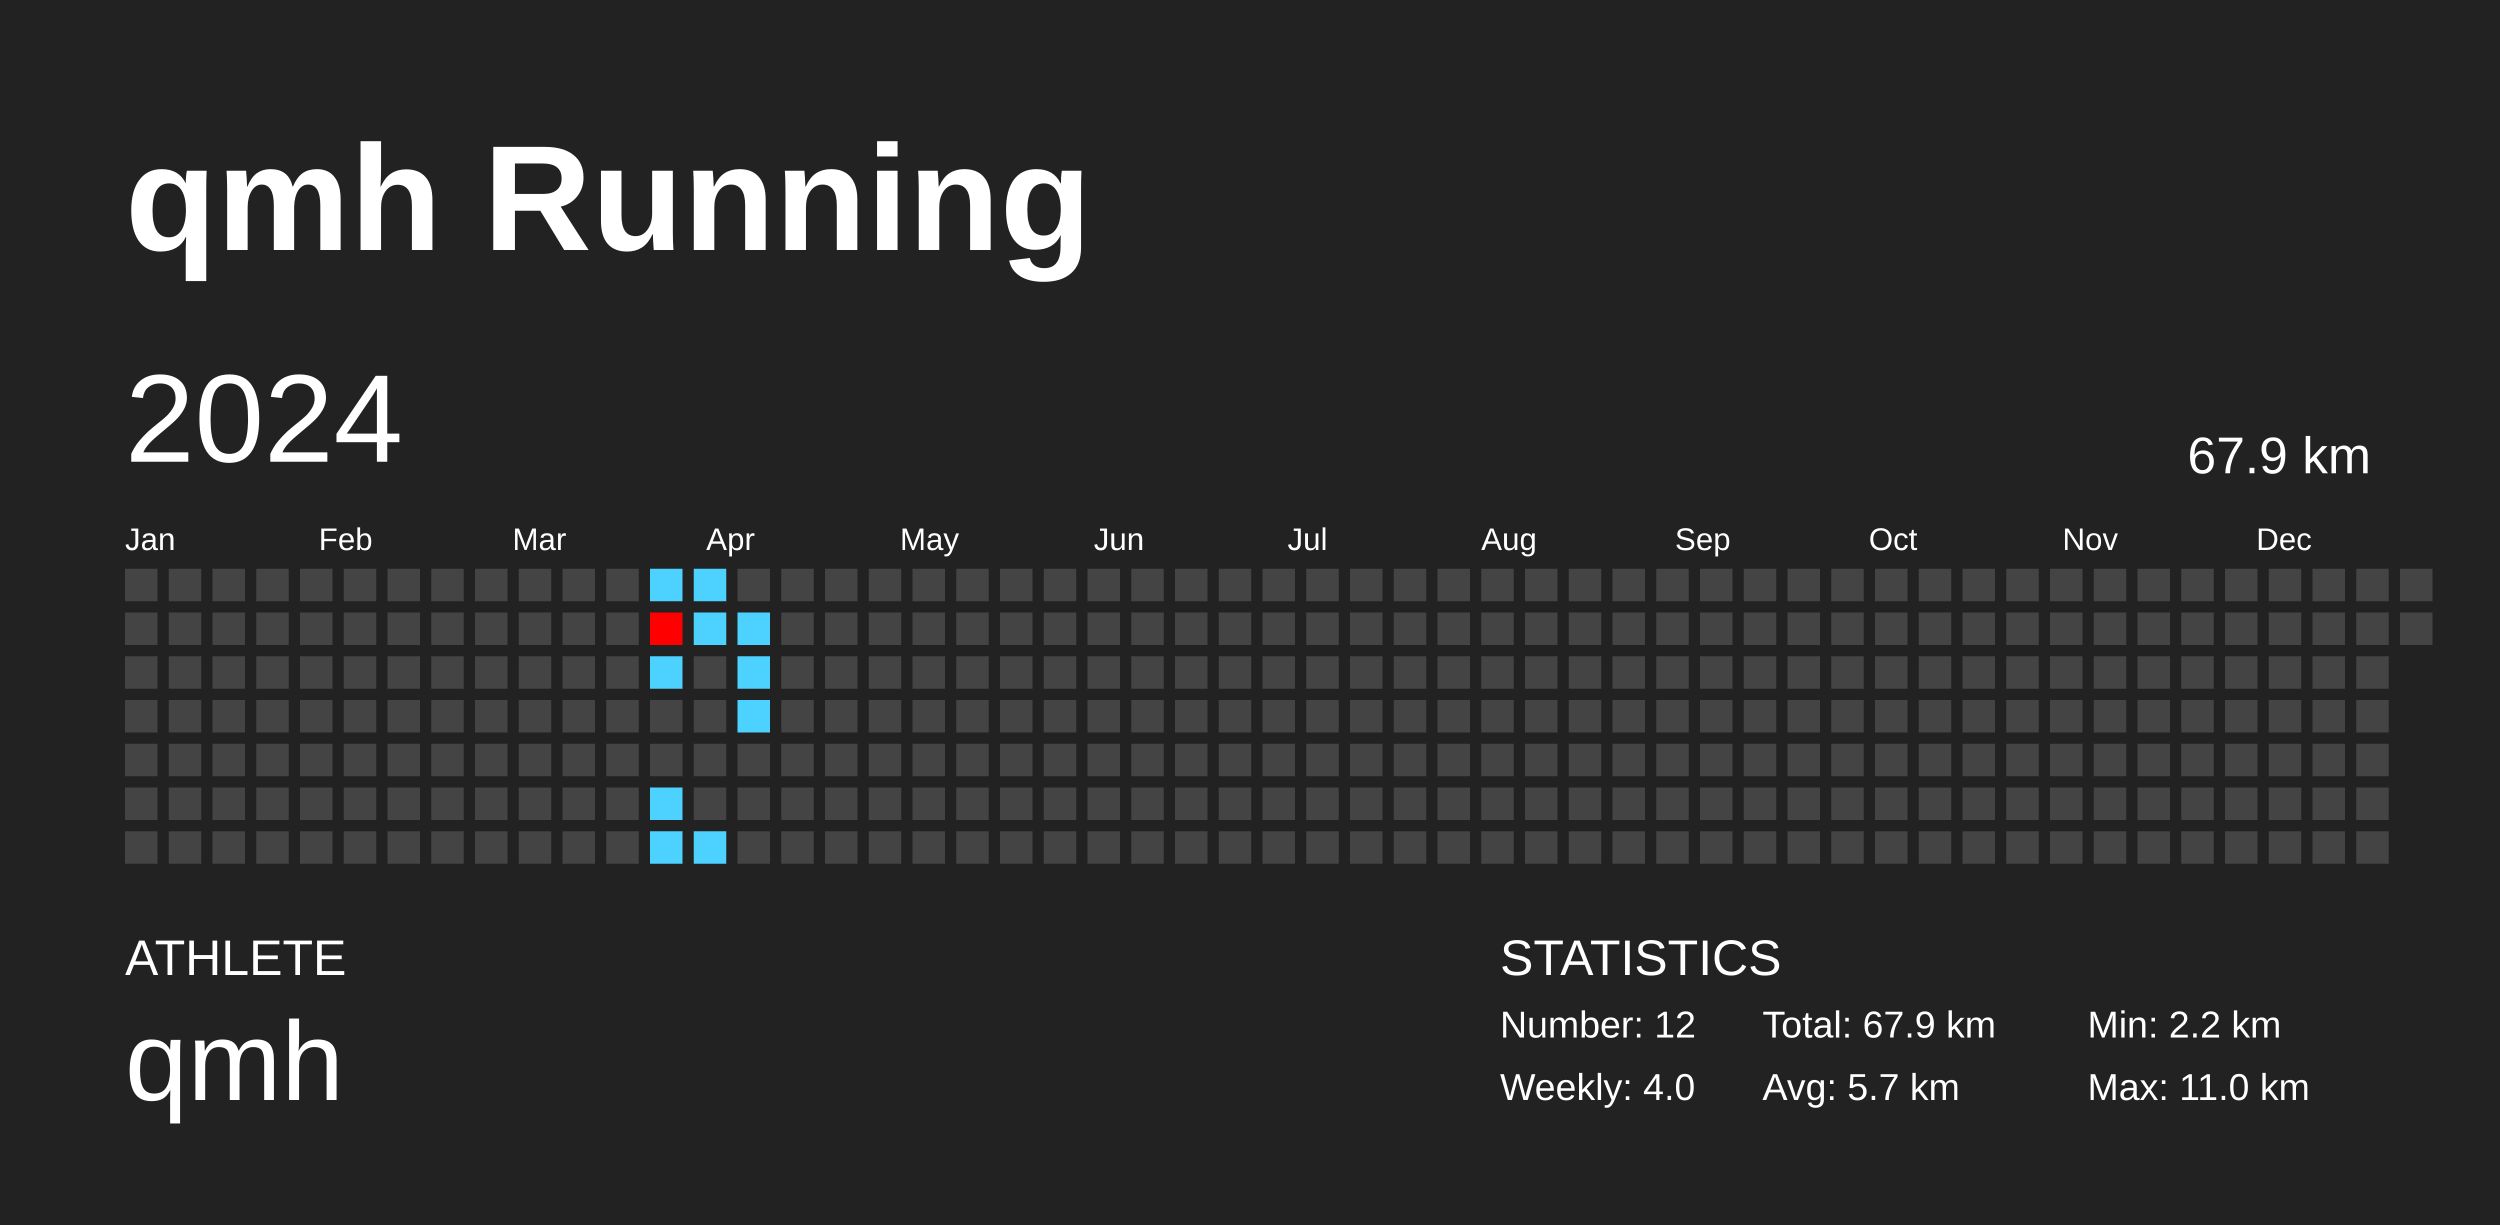
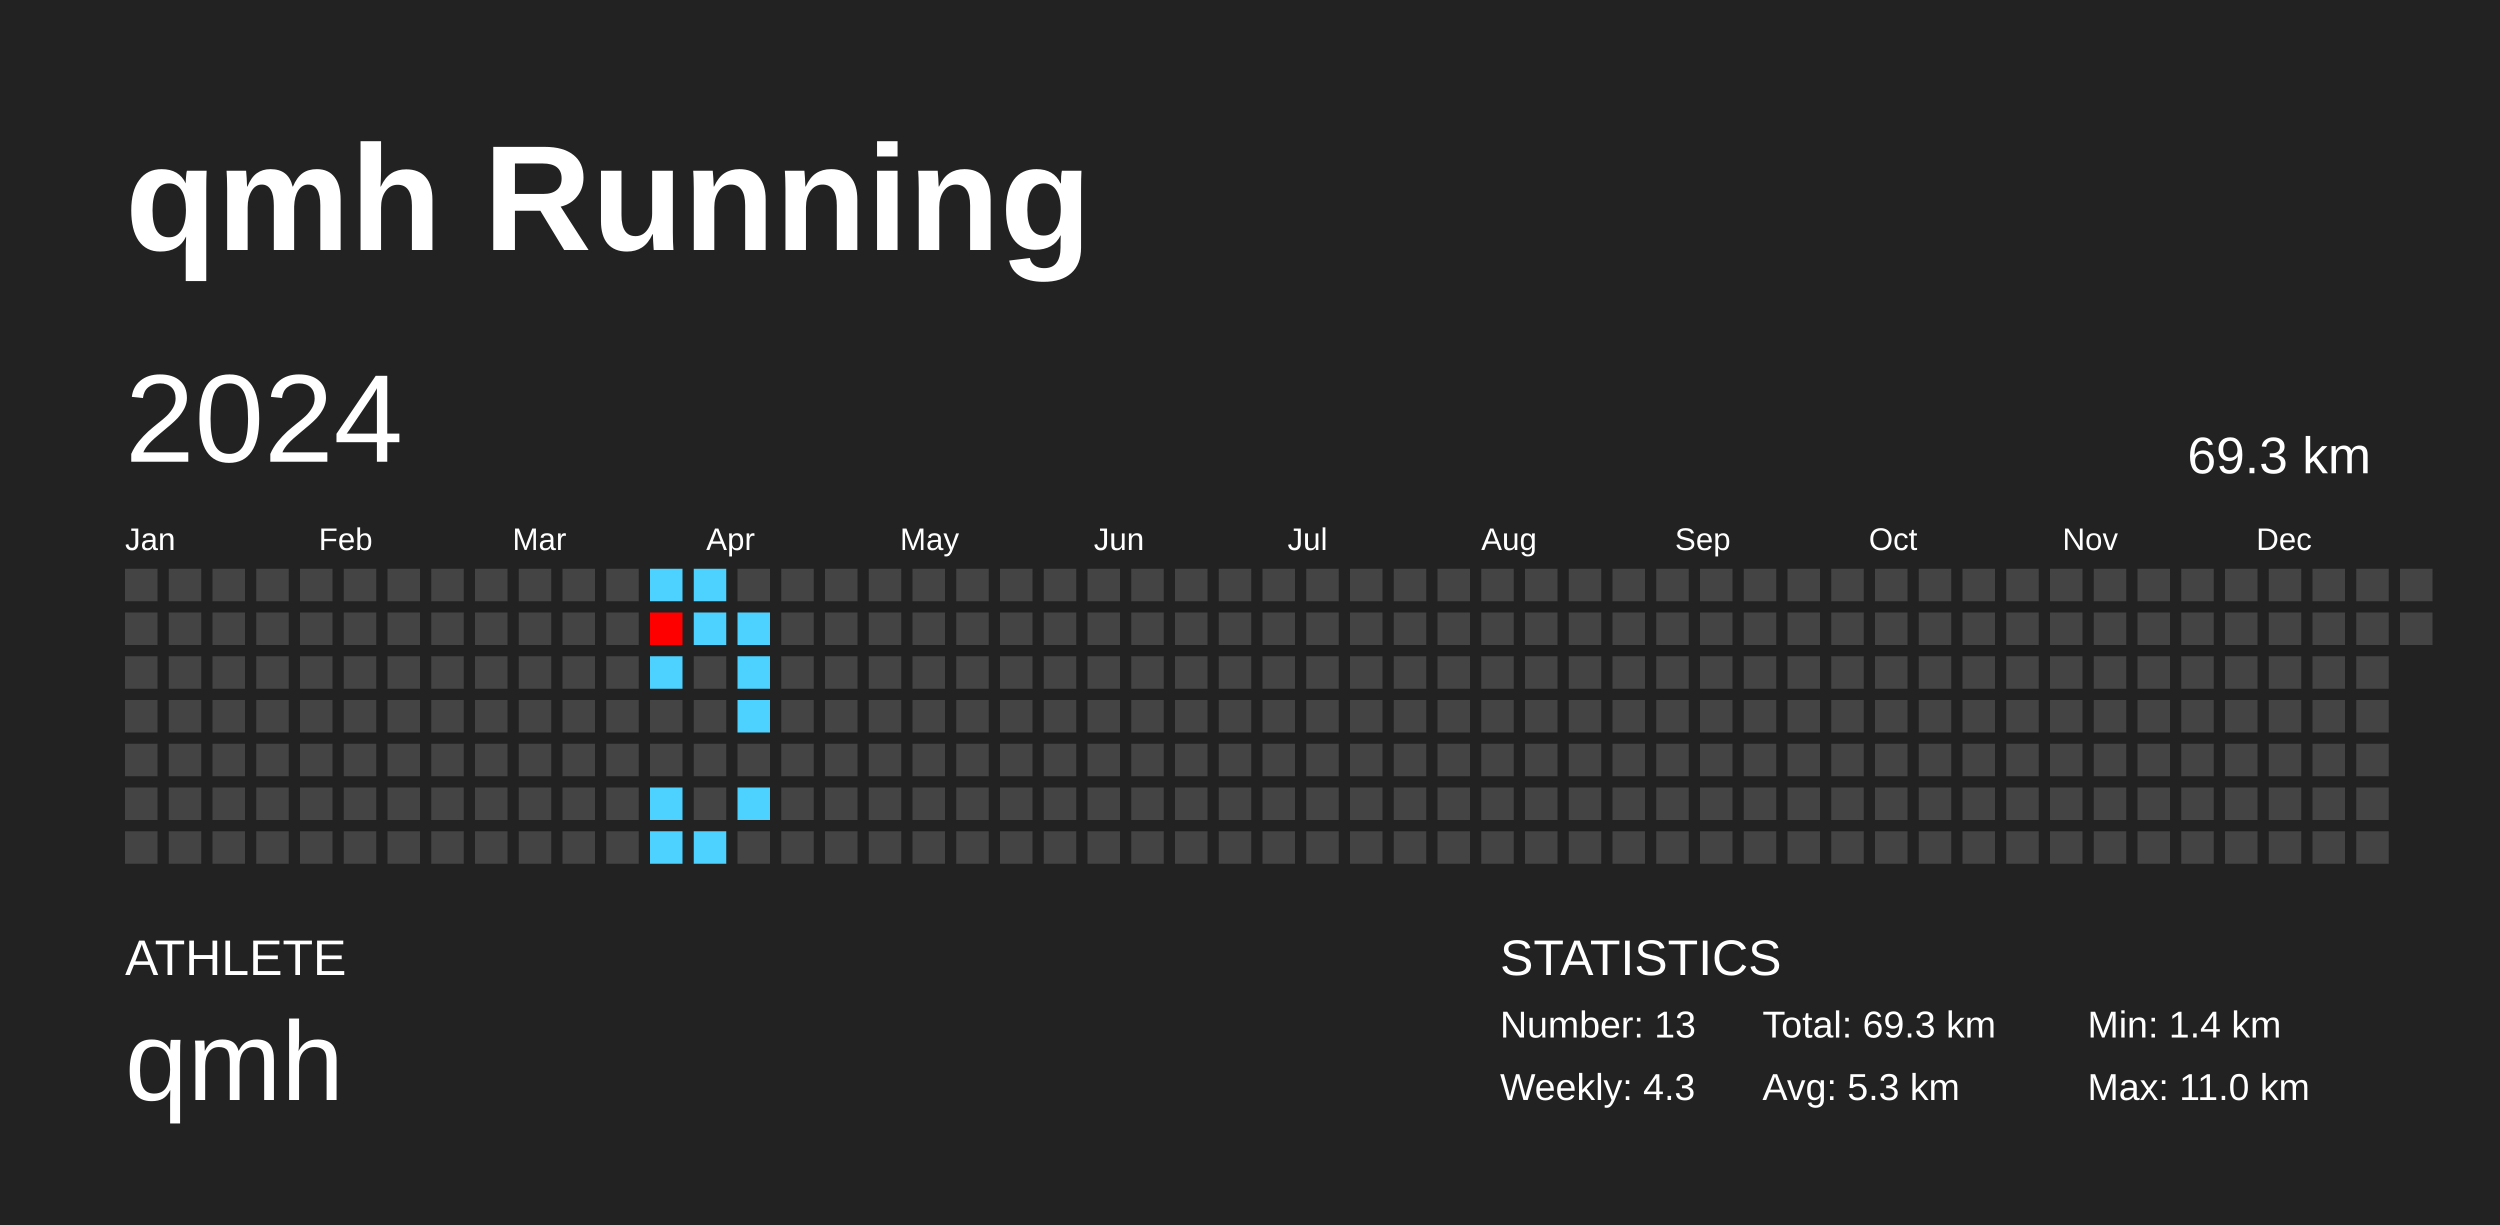
<svg xmlns="http://www.w3.org/2000/svg" baseProfile="full" height="98mm" version="1.1" viewBox="0,0,200,98" width="200mm">
  <defs />
  <rect fill="#222222" height="98" width="200" x="0" y="0" />
  <text fill="#FFFFFF" style="font-size:12px; font-family:Arial; font-weight:bold;" x="10" y="20">qmh Running</text>
  <text fill="#FFFFFF" style="font-size:4px; font-family:Arial" x="10" y="78">ATHLETE</text>
  <text fill="#FFFFFF" style="font-size:9px; font-family:Arial" x="10" y="88">qmh</text>
  <text fill="#FFFFFF" style="font-size:4px; font-family:Arial" x="120" y="78">STATISTICS</text>
-   <text fill="#FFFFFF" style="font-size:3px; font-family:Arial" x="120" y="83">Number: 12</text>
-   <text fill="#FFFFFF" style="font-size:3px; font-family:Arial" x="120" y="88">Weekly: 4.0</text>
-   <text fill="#FFFFFF" style="font-size:3px; font-family:Arial" x="141" y="83">Total: 67.9 km</text>
-   <text fill="#FFFFFF" style="font-size:3px; font-family:Arial" x="141" y="88">Avg: 5.7 km</text>
-   <text fill="#FFFFFF" style="font-size:3px; font-family:Arial" x="167" y="83">Min: 2.2 km</text>
+   <text fill="#FFFFFF" style="font-size:3px; font-family:Arial" x="120" y="83">Number: 13</text>
+   <text fill="#FFFFFF" style="font-size:3px; font-family:Arial" x="120" y="88">Weekly: 4.3</text>
+   <text fill="#FFFFFF" style="font-size:3px; font-family:Arial" x="141" y="83">Total: 69.3 km</text>
+   <text fill="#FFFFFF" style="font-size:3px; font-family:Arial" x="141" y="88">Avg: 5.3 km</text>
+   <text fill="#FFFFFF" style="font-size:3px; font-family:Arial" x="167" y="83">Min: 1.4 km</text>
  <text fill="#FFFFFF" style="font-size:3px; font-family:Arial" x="167" y="88">Max: 11.0 km</text>
  <text dominant-baseline="hanging" fill="#FFFFFF" style="font-size:10.0px; font-family:Arial;" x="10" y="30">2024</text>
-   <text dominant-baseline="hanging" fill="#FFFFFF" style="font-size:4.125px; font-family:Arial;" x="175" y="35">67.9 km</text>
+   <text dominant-baseline="hanging" fill="#FFFFFF" style="font-size:4.125px; font-family:Arial;" x="175" y="35">69.3 km</text>
  <text fill="#FFFFFF" style="font-size:2.5px; font-family:Arial" x="10.0" y="44">Jan</text>
  <text fill="#FFFFFF" style="font-size:2.5px; font-family:Arial" x="25.5" y="44">Feb</text>
  <text fill="#FFFFFF" style="font-size:2.5px; font-family:Arial" x="41.0" y="44">Mar</text>
  <text fill="#FFFFFF" style="font-size:2.5px; font-family:Arial" x="56.5" y="44">Apr</text>
  <text fill="#FFFFFF" style="font-size:2.5px; font-family:Arial" x="72.0" y="44">May</text>
  <text fill="#FFFFFF" style="font-size:2.5px; font-family:Arial" x="87.5" y="44">Jun</text>
  <text fill="#FFFFFF" style="font-size:2.5px; font-family:Arial" x="103.0" y="44">Jul</text>
  <text fill="#FFFFFF" style="font-size:2.5px; font-family:Arial" x="118.5" y="44">Aug</text>
  <text fill="#FFFFFF" style="font-size:2.5px; font-family:Arial" x="134.0" y="44">Sep</text>
  <text fill="#FFFFFF" style="font-size:2.5px; font-family:Arial" x="149.5" y="44">Oct</text>
  <text fill="#FFFFFF" style="font-size:2.5px; font-family:Arial" x="165.0" y="44">Nov</text>
  <text fill="#FFFFFF" style="font-size:2.5px; font-family:Arial" x="180.5" y="44">Dec</text>
  <rect fill="#444444" height="2.6" width="2.6" x="10.0" y="45.5" />
  <rect fill="#444444" height="2.6" width="2.6" x="10.0" y="49.0" />
  <rect fill="#444444" height="2.6" width="2.6" x="10.0" y="52.5" />
  <rect fill="#444444" height="2.6" width="2.6" x="10.0" y="56.0" />
  <rect fill="#444444" height="2.6" width="2.6" x="10.0" y="59.5" />
  <rect fill="#444444" height="2.6" width="2.6" x="10.0" y="63.0" />
  <rect fill="#444444" height="2.6" width="2.6" x="10.0" y="66.5" />
  <rect fill="#444444" height="2.6" width="2.6" x="13.5" y="45.5" />
  <rect fill="#444444" height="2.6" width="2.6" x="13.5" y="49.0" />
  <rect fill="#444444" height="2.6" width="2.6" x="13.5" y="52.5" />
  <rect fill="#444444" height="2.6" width="2.6" x="13.5" y="56.0" />
  <rect fill="#444444" height="2.6" width="2.6" x="13.5" y="59.5" />
  <rect fill="#444444" height="2.6" width="2.6" x="13.5" y="63.0" />
  <rect fill="#444444" height="2.6" width="2.6" x="13.5" y="66.5" />
  <rect fill="#444444" height="2.6" width="2.6" x="17.0" y="45.5" />
  <rect fill="#444444" height="2.6" width="2.6" x="17.0" y="49.0" />
  <rect fill="#444444" height="2.6" width="2.6" x="17.0" y="52.5" />
  <rect fill="#444444" height="2.6" width="2.6" x="17.0" y="56.0" />
  <rect fill="#444444" height="2.6" width="2.6" x="17.0" y="59.5" />
  <rect fill="#444444" height="2.6" width="2.6" x="17.0" y="63.0" />
  <rect fill="#444444" height="2.6" width="2.6" x="17.0" y="66.5" />
  <rect fill="#444444" height="2.6" width="2.6" x="20.5" y="45.5" />
  <rect fill="#444444" height="2.6" width="2.6" x="20.5" y="49.0" />
  <rect fill="#444444" height="2.6" width="2.6" x="20.5" y="52.5" />
  <rect fill="#444444" height="2.6" width="2.6" x="20.5" y="56.0" />
  <rect fill="#444444" height="2.6" width="2.6" x="20.5" y="59.5" />
  <rect fill="#444444" height="2.6" width="2.6" x="20.5" y="63.0" />
  <rect fill="#444444" height="2.6" width="2.6" x="20.5" y="66.5" />
  <rect fill="#444444" height="2.6" width="2.6" x="24.0" y="45.5" />
  <rect fill="#444444" height="2.6" width="2.6" x="24.0" y="49.0" />
  <rect fill="#444444" height="2.6" width="2.6" x="24.0" y="52.5" />
  <rect fill="#444444" height="2.6" width="2.6" x="24.0" y="56.0" />
  <rect fill="#444444" height="2.6" width="2.6" x="24.0" y="59.5" />
  <rect fill="#444444" height="2.6" width="2.6" x="24.0" y="63.0" />
  <rect fill="#444444" height="2.6" width="2.6" x="24.0" y="66.5" />
  <rect fill="#444444" height="2.6" width="2.6" x="27.5" y="45.5" />
  <rect fill="#444444" height="2.6" width="2.6" x="27.5" y="49.0" />
  <rect fill="#444444" height="2.6" width="2.6" x="27.5" y="52.5" />
  <rect fill="#444444" height="2.6" width="2.6" x="27.5" y="56.0" />
  <rect fill="#444444" height="2.6" width="2.6" x="27.5" y="59.5" />
  <rect fill="#444444" height="2.6" width="2.6" x="27.5" y="63.0" />
  <rect fill="#444444" height="2.6" width="2.6" x="27.5" y="66.5" />
  <rect fill="#444444" height="2.6" width="2.6" x="31.0" y="45.5" />
  <rect fill="#444444" height="2.6" width="2.6" x="31.0" y="49.0" />
  <rect fill="#444444" height="2.6" width="2.6" x="31.0" y="52.5" />
  <rect fill="#444444" height="2.6" width="2.6" x="31.0" y="56.0" />
  <rect fill="#444444" height="2.6" width="2.6" x="31.0" y="59.5" />
  <rect fill="#444444" height="2.6" width="2.6" x="31.0" y="63.0" />
  <rect fill="#444444" height="2.6" width="2.6" x="31.0" y="66.5" />
  <rect fill="#444444" height="2.6" width="2.6" x="34.5" y="45.5" />
  <rect fill="#444444" height="2.6" width="2.6" x="34.5" y="49.0" />
  <rect fill="#444444" height="2.6" width="2.6" x="34.5" y="52.5" />
  <rect fill="#444444" height="2.6" width="2.6" x="34.5" y="56.0" />
  <rect fill="#444444" height="2.6" width="2.6" x="34.5" y="59.5" />
  <rect fill="#444444" height="2.6" width="2.6" x="34.5" y="63.0" />
  <rect fill="#444444" height="2.6" width="2.6" x="34.5" y="66.5" />
  <rect fill="#444444" height="2.6" width="2.6" x="38.0" y="45.5" />
  <rect fill="#444444" height="2.6" width="2.6" x="38.0" y="49.0" />
  <rect fill="#444444" height="2.6" width="2.6" x="38.0" y="52.5" />
  <rect fill="#444444" height="2.6" width="2.6" x="38.0" y="56.0" />
  <rect fill="#444444" height="2.6" width="2.6" x="38.0" y="59.5" />
  <rect fill="#444444" height="2.6" width="2.6" x="38.0" y="63.0" />
  <rect fill="#444444" height="2.6" width="2.6" x="38.0" y="66.5" />
  <rect fill="#444444" height="2.6" width="2.6" x="41.5" y="45.5" />
  <rect fill="#444444" height="2.6" width="2.6" x="41.5" y="49.0" />
  <rect fill="#444444" height="2.6" width="2.6" x="41.5" y="52.5" />
  <rect fill="#444444" height="2.6" width="2.6" x="41.5" y="56.0" />
  <rect fill="#444444" height="2.6" width="2.6" x="41.5" y="59.5" />
  <rect fill="#444444" height="2.6" width="2.6" x="41.5" y="63.0" />
  <rect fill="#444444" height="2.6" width="2.6" x="41.5" y="66.5" />
  <rect fill="#444444" height="2.6" width="2.6" x="45.0" y="45.5" />
  <rect fill="#444444" height="2.6" width="2.6" x="45.0" y="49.0" />
  <rect fill="#444444" height="2.6" width="2.6" x="45.0" y="52.5" />
  <rect fill="#444444" height="2.6" width="2.6" x="45.0" y="56.0" />
  <rect fill="#444444" height="2.6" width="2.6" x="45.0" y="59.5" />
  <rect fill="#444444" height="2.6" width="2.6" x="45.0" y="63.0" />
  <rect fill="#444444" height="2.6" width="2.6" x="45.0" y="66.5" />
  <rect fill="#444444" height="2.6" width="2.6" x="48.5" y="45.5" />
  <rect fill="#444444" height="2.6" width="2.6" x="48.5" y="49.0" />
  <rect fill="#444444" height="2.6" width="2.6" x="48.5" y="52.5" />
  <rect fill="#444444" height="2.6" width="2.6" x="48.5" y="56.0" />
  <rect fill="#444444" height="2.6" width="2.6" x="48.5" y="59.5" />
  <rect fill="#444444" height="2.6" width="2.6" x="48.5" y="63.0" />
  <rect fill="#444444" height="2.6" width="2.6" x="48.5" y="66.5" />
  <rect fill="#4dd2ff" height="2.6" width="2.6" x="52.0" y="45.5" />
  <rect fill="#ff0000" height="2.6" width="2.6" x="52.0" y="49.0" />
  <rect fill="#4dd2ff" height="2.6" width="2.6" x="52.0" y="52.5" />
  <rect fill="#444444" height="2.6" width="2.6" x="52.0" y="56.0" />
  <rect fill="#444444" height="2.6" width="2.6" x="52.0" y="59.5" />
  <rect fill="#4dd2ff" height="2.6" width="2.6" x="52.0" y="63.0" />
  <rect fill="#4dd2ff" height="2.6" width="2.6" x="52.0" y="66.5" />
  <rect fill="#4dd2ff" height="2.6" width="2.6" x="55.5" y="45.5" />
  <rect fill="#4dd2ff" height="2.6" width="2.6" x="55.5" y="49.0" />
  <rect fill="#444444" height="2.6" width="2.6" x="55.5" y="52.5" />
  <rect fill="#444444" height="2.6" width="2.6" x="55.5" y="56.0" />
  <rect fill="#444444" height="2.6" width="2.6" x="55.5" y="59.5" />
  <rect fill="#444444" height="2.6" width="2.6" x="55.5" y="63.0" />
  <rect fill="#4dd2ff" height="2.6" width="2.6" x="55.5" y="66.5" />
  <rect fill="#444444" height="2.6" width="2.6" x="59.0" y="45.5" />
  <rect fill="#4dd2ff" height="2.6" width="2.6" x="59.0" y="49.0" />
  <rect fill="#4dd2ff" height="2.6" width="2.6" x="59.0" y="52.5" />
  <rect fill="#4dd2ff" height="2.6" width="2.6" x="59.0" y="56.0" />
  <rect fill="#444444" height="2.6" width="2.6" x="59.0" y="59.5" />
-   <rect fill="#444444" height="2.6" width="2.6" x="59.0" y="63.0" />
+   <rect fill="#4dd2ff" height="2.6" width="2.6" x="59.0" y="63.0" />
  <rect fill="#444444" height="2.6" width="2.6" x="59.0" y="66.5" />
  <rect fill="#444444" height="2.6" width="2.6" x="62.5" y="45.5" />
  <rect fill="#444444" height="2.6" width="2.6" x="62.5" y="49.0" />
  <rect fill="#444444" height="2.6" width="2.6" x="62.5" y="52.5" />
  <rect fill="#444444" height="2.6" width="2.6" x="62.5" y="56.0" />
  <rect fill="#444444" height="2.6" width="2.6" x="62.5" y="59.5" />
  <rect fill="#444444" height="2.6" width="2.6" x="62.5" y="63.0" />
  <rect fill="#444444" height="2.6" width="2.6" x="62.5" y="66.5" />
  <rect fill="#444444" height="2.6" width="2.6" x="66.0" y="45.5" />
  <rect fill="#444444" height="2.6" width="2.6" x="66.0" y="49.0" />
  <rect fill="#444444" height="2.6" width="2.6" x="66.0" y="52.5" />
  <rect fill="#444444" height="2.6" width="2.6" x="66.0" y="56.0" />
  <rect fill="#444444" height="2.6" width="2.6" x="66.0" y="59.5" />
  <rect fill="#444444" height="2.6" width="2.6" x="66.0" y="63.0" />
  <rect fill="#444444" height="2.6" width="2.6" x="66.0" y="66.5" />
  <rect fill="#444444" height="2.6" width="2.6" x="69.5" y="45.5" />
  <rect fill="#444444" height="2.6" width="2.6" x="69.5" y="49.0" />
  <rect fill="#444444" height="2.6" width="2.6" x="69.5" y="52.5" />
  <rect fill="#444444" height="2.6" width="2.6" x="69.5" y="56.0" />
  <rect fill="#444444" height="2.6" width="2.6" x="69.5" y="59.5" />
  <rect fill="#444444" height="2.6" width="2.6" x="69.5" y="63.0" />
  <rect fill="#444444" height="2.6" width="2.6" x="69.5" y="66.5" />
  <rect fill="#444444" height="2.6" width="2.6" x="73.0" y="45.5" />
  <rect fill="#444444" height="2.6" width="2.6" x="73.0" y="49.0" />
  <rect fill="#444444" height="2.6" width="2.6" x="73.0" y="52.5" />
  <rect fill="#444444" height="2.6" width="2.6" x="73.0" y="56.0" />
  <rect fill="#444444" height="2.6" width="2.6" x="73.0" y="59.5" />
  <rect fill="#444444" height="2.6" width="2.6" x="73.0" y="63.0" />
  <rect fill="#444444" height="2.6" width="2.6" x="73.0" y="66.5" />
  <rect fill="#444444" height="2.6" width="2.6" x="76.5" y="45.5" />
  <rect fill="#444444" height="2.6" width="2.6" x="76.5" y="49.0" />
  <rect fill="#444444" height="2.6" width="2.6" x="76.5" y="52.5" />
  <rect fill="#444444" height="2.6" width="2.6" x="76.5" y="56.0" />
  <rect fill="#444444" height="2.6" width="2.6" x="76.5" y="59.5" />
  <rect fill="#444444" height="2.6" width="2.6" x="76.5" y="63.0" />
  <rect fill="#444444" height="2.6" width="2.6" x="76.5" y="66.5" />
  <rect fill="#444444" height="2.6" width="2.6" x="80.0" y="45.5" />
  <rect fill="#444444" height="2.6" width="2.6" x="80.0" y="49.0" />
  <rect fill="#444444" height="2.6" width="2.6" x="80.0" y="52.5" />
  <rect fill="#444444" height="2.6" width="2.6" x="80.0" y="56.0" />
  <rect fill="#444444" height="2.6" width="2.6" x="80.0" y="59.5" />
  <rect fill="#444444" height="2.6" width="2.6" x="80.0" y="63.0" />
  <rect fill="#444444" height="2.6" width="2.6" x="80.0" y="66.5" />
  <rect fill="#444444" height="2.6" width="2.6" x="83.5" y="45.5" />
  <rect fill="#444444" height="2.6" width="2.6" x="83.5" y="49.0" />
  <rect fill="#444444" height="2.6" width="2.6" x="83.5" y="52.5" />
  <rect fill="#444444" height="2.6" width="2.6" x="83.5" y="56.0" />
  <rect fill="#444444" height="2.6" width="2.6" x="83.5" y="59.5" />
  <rect fill="#444444" height="2.6" width="2.6" x="83.5" y="63.0" />
  <rect fill="#444444" height="2.6" width="2.6" x="83.5" y="66.5" />
  <rect fill="#444444" height="2.6" width="2.6" x="87.0" y="45.5" />
  <rect fill="#444444" height="2.6" width="2.6" x="87.0" y="49.0" />
  <rect fill="#444444" height="2.6" width="2.6" x="87.0" y="52.5" />
  <rect fill="#444444" height="2.6" width="2.6" x="87.0" y="56.0" />
  <rect fill="#444444" height="2.6" width="2.6" x="87.0" y="59.5" />
  <rect fill="#444444" height="2.6" width="2.6" x="87.0" y="63.0" />
  <rect fill="#444444" height="2.6" width="2.6" x="87.0" y="66.5" />
  <rect fill="#444444" height="2.6" width="2.6" x="90.5" y="45.5" />
  <rect fill="#444444" height="2.6" width="2.6" x="90.5" y="49.0" />
  <rect fill="#444444" height="2.6" width="2.6" x="90.5" y="52.5" />
  <rect fill="#444444" height="2.6" width="2.6" x="90.5" y="56.0" />
  <rect fill="#444444" height="2.6" width="2.6" x="90.5" y="59.5" />
  <rect fill="#444444" height="2.6" width="2.6" x="90.5" y="63.0" />
  <rect fill="#444444" height="2.6" width="2.6" x="90.5" y="66.5" />
  <rect fill="#444444" height="2.6" width="2.6" x="94.0" y="45.5" />
  <rect fill="#444444" height="2.6" width="2.6" x="94.0" y="49.0" />
  <rect fill="#444444" height="2.6" width="2.6" x="94.0" y="52.5" />
  <rect fill="#444444" height="2.6" width="2.6" x="94.0" y="56.0" />
  <rect fill="#444444" height="2.6" width="2.6" x="94.0" y="59.5" />
  <rect fill="#444444" height="2.6" width="2.6" x="94.0" y="63.0" />
  <rect fill="#444444" height="2.6" width="2.6" x="94.0" y="66.5" />
  <rect fill="#444444" height="2.6" width="2.6" x="97.5" y="45.5" />
  <rect fill="#444444" height="2.6" width="2.6" x="97.5" y="49.0" />
  <rect fill="#444444" height="2.6" width="2.6" x="97.5" y="52.5" />
  <rect fill="#444444" height="2.6" width="2.6" x="97.5" y="56.0" />
  <rect fill="#444444" height="2.6" width="2.6" x="97.5" y="59.5" />
  <rect fill="#444444" height="2.6" width="2.6" x="97.5" y="63.0" />
  <rect fill="#444444" height="2.6" width="2.6" x="97.5" y="66.5" />
  <rect fill="#444444" height="2.6" width="2.6" x="101.0" y="45.5" />
  <rect fill="#444444" height="2.6" width="2.6" x="101.0" y="49.0" />
  <rect fill="#444444" height="2.6" width="2.6" x="101.0" y="52.5" />
  <rect fill="#444444" height="2.6" width="2.6" x="101.0" y="56.0" />
  <rect fill="#444444" height="2.6" width="2.6" x="101.0" y="59.5" />
  <rect fill="#444444" height="2.6" width="2.6" x="101.0" y="63.0" />
  <rect fill="#444444" height="2.6" width="2.6" x="101.0" y="66.5" />
  <rect fill="#444444" height="2.6" width="2.6" x="104.5" y="45.5" />
  <rect fill="#444444" height="2.6" width="2.6" x="104.5" y="49.0" />
  <rect fill="#444444" height="2.6" width="2.6" x="104.5" y="52.5" />
  <rect fill="#444444" height="2.6" width="2.6" x="104.5" y="56.0" />
  <rect fill="#444444" height="2.6" width="2.6" x="104.5" y="59.5" />
  <rect fill="#444444" height="2.6" width="2.6" x="104.5" y="63.0" />
  <rect fill="#444444" height="2.6" width="2.6" x="104.5" y="66.5" />
  <rect fill="#444444" height="2.6" width="2.6" x="108.0" y="45.5" />
  <rect fill="#444444" height="2.6" width="2.6" x="108.0" y="49.0" />
  <rect fill="#444444" height="2.6" width="2.6" x="108.0" y="52.5" />
  <rect fill="#444444" height="2.6" width="2.6" x="108.0" y="56.0" />
  <rect fill="#444444" height="2.6" width="2.6" x="108.0" y="59.5" />
  <rect fill="#444444" height="2.6" width="2.6" x="108.0" y="63.0" />
  <rect fill="#444444" height="2.6" width="2.6" x="108.0" y="66.5" />
  <rect fill="#444444" height="2.6" width="2.6" x="111.5" y="45.5" />
  <rect fill="#444444" height="2.6" width="2.6" x="111.5" y="49.0" />
  <rect fill="#444444" height="2.6" width="2.6" x="111.5" y="52.5" />
  <rect fill="#444444" height="2.6" width="2.6" x="111.5" y="56.0" />
  <rect fill="#444444" height="2.6" width="2.6" x="111.5" y="59.5" />
  <rect fill="#444444" height="2.6" width="2.6" x="111.5" y="63.0" />
  <rect fill="#444444" height="2.6" width="2.6" x="111.5" y="66.5" />
  <rect fill="#444444" height="2.6" width="2.6" x="115.0" y="45.5" />
  <rect fill="#444444" height="2.6" width="2.6" x="115.0" y="49.0" />
  <rect fill="#444444" height="2.6" width="2.6" x="115.0" y="52.5" />
  <rect fill="#444444" height="2.6" width="2.6" x="115.0" y="56.0" />
  <rect fill="#444444" height="2.6" width="2.6" x="115.0" y="59.5" />
  <rect fill="#444444" height="2.6" width="2.6" x="115.0" y="63.0" />
  <rect fill="#444444" height="2.6" width="2.6" x="115.0" y="66.5" />
  <rect fill="#444444" height="2.6" width="2.6" x="118.5" y="45.5" />
  <rect fill="#444444" height="2.6" width="2.6" x="118.5" y="49.0" />
  <rect fill="#444444" height="2.6" width="2.6" x="118.5" y="52.5" />
  <rect fill="#444444" height="2.6" width="2.6" x="118.5" y="56.0" />
  <rect fill="#444444" height="2.6" width="2.6" x="118.5" y="59.5" />
  <rect fill="#444444" height="2.6" width="2.6" x="118.5" y="63.0" />
  <rect fill="#444444" height="2.6" width="2.6" x="118.5" y="66.5" />
  <rect fill="#444444" height="2.6" width="2.6" x="122.0" y="45.5" />
  <rect fill="#444444" height="2.6" width="2.6" x="122.0" y="49.0" />
  <rect fill="#444444" height="2.6" width="2.6" x="122.0" y="52.5" />
  <rect fill="#444444" height="2.6" width="2.6" x="122.0" y="56.0" />
  <rect fill="#444444" height="2.6" width="2.6" x="122.0" y="59.5" />
  <rect fill="#444444" height="2.6" width="2.6" x="122.0" y="63.0" />
  <rect fill="#444444" height="2.6" width="2.6" x="122.0" y="66.5" />
  <rect fill="#444444" height="2.6" width="2.6" x="125.5" y="45.5" />
  <rect fill="#444444" height="2.6" width="2.6" x="125.5" y="49.0" />
  <rect fill="#444444" height="2.6" width="2.6" x="125.5" y="52.5" />
  <rect fill="#444444" height="2.6" width="2.6" x="125.5" y="56.0" />
  <rect fill="#444444" height="2.6" width="2.6" x="125.5" y="59.5" />
  <rect fill="#444444" height="2.6" width="2.6" x="125.5" y="63.0" />
  <rect fill="#444444" height="2.6" width="2.6" x="125.5" y="66.5" />
  <rect fill="#444444" height="2.6" width="2.6" x="129.0" y="45.5" />
  <rect fill="#444444" height="2.6" width="2.6" x="129.0" y="49.0" />
  <rect fill="#444444" height="2.6" width="2.6" x="129.0" y="52.5" />
  <rect fill="#444444" height="2.6" width="2.6" x="129.0" y="56.0" />
  <rect fill="#444444" height="2.6" width="2.6" x="129.0" y="59.5" />
  <rect fill="#444444" height="2.6" width="2.6" x="129.0" y="63.0" />
  <rect fill="#444444" height="2.6" width="2.6" x="129.0" y="66.5" />
  <rect fill="#444444" height="2.6" width="2.6" x="132.5" y="45.5" />
  <rect fill="#444444" height="2.6" width="2.6" x="132.5" y="49.0" />
  <rect fill="#444444" height="2.6" width="2.6" x="132.5" y="52.5" />
  <rect fill="#444444" height="2.6" width="2.6" x="132.5" y="56.0" />
  <rect fill="#444444" height="2.6" width="2.6" x="132.5" y="59.5" />
  <rect fill="#444444" height="2.6" width="2.6" x="132.5" y="63.0" />
  <rect fill="#444444" height="2.6" width="2.6" x="132.5" y="66.5" />
  <rect fill="#444444" height="2.6" width="2.6" x="136.0" y="45.5" />
  <rect fill="#444444" height="2.6" width="2.6" x="136.0" y="49.0" />
  <rect fill="#444444" height="2.6" width="2.6" x="136.0" y="52.5" />
  <rect fill="#444444" height="2.6" width="2.6" x="136.0" y="56.0" />
  <rect fill="#444444" height="2.6" width="2.6" x="136.0" y="59.5" />
  <rect fill="#444444" height="2.6" width="2.6" x="136.0" y="63.0" />
  <rect fill="#444444" height="2.6" width="2.6" x="136.0" y="66.5" />
  <rect fill="#444444" height="2.6" width="2.6" x="139.5" y="45.5" />
  <rect fill="#444444" height="2.6" width="2.6" x="139.5" y="49.0" />
  <rect fill="#444444" height="2.6" width="2.6" x="139.5" y="52.5" />
  <rect fill="#444444" height="2.6" width="2.6" x="139.5" y="56.0" />
  <rect fill="#444444" height="2.6" width="2.6" x="139.5" y="59.5" />
  <rect fill="#444444" height="2.6" width="2.6" x="139.5" y="63.0" />
  <rect fill="#444444" height="2.6" width="2.6" x="139.5" y="66.5" />
  <rect fill="#444444" height="2.6" width="2.6" x="143.0" y="45.5" />
  <rect fill="#444444" height="2.6" width="2.6" x="143.0" y="49.0" />
  <rect fill="#444444" height="2.6" width="2.6" x="143.0" y="52.5" />
  <rect fill="#444444" height="2.6" width="2.6" x="143.0" y="56.0" />
  <rect fill="#444444" height="2.6" width="2.6" x="143.0" y="59.5" />
  <rect fill="#444444" height="2.6" width="2.6" x="143.0" y="63.0" />
  <rect fill="#444444" height="2.6" width="2.6" x="143.0" y="66.5" />
  <rect fill="#444444" height="2.6" width="2.6" x="146.5" y="45.5" />
  <rect fill="#444444" height="2.6" width="2.6" x="146.5" y="49.0" />
  <rect fill="#444444" height="2.6" width="2.6" x="146.5" y="52.5" />
  <rect fill="#444444" height="2.6" width="2.6" x="146.5" y="56.0" />
  <rect fill="#444444" height="2.6" width="2.6" x="146.5" y="59.5" />
  <rect fill="#444444" height="2.6" width="2.6" x="146.5" y="63.0" />
  <rect fill="#444444" height="2.6" width="2.6" x="146.5" y="66.5" />
  <rect fill="#444444" height="2.6" width="2.6" x="150.0" y="45.5" />
  <rect fill="#444444" height="2.6" width="2.6" x="150.0" y="49.0" />
  <rect fill="#444444" height="2.6" width="2.6" x="150.0" y="52.5" />
  <rect fill="#444444" height="2.6" width="2.6" x="150.0" y="56.0" />
  <rect fill="#444444" height="2.6" width="2.6" x="150.0" y="59.5" />
  <rect fill="#444444" height="2.6" width="2.6" x="150.0" y="63.0" />
  <rect fill="#444444" height="2.6" width="2.6" x="150.0" y="66.5" />
  <rect fill="#444444" height="2.6" width="2.6" x="153.5" y="45.5" />
  <rect fill="#444444" height="2.6" width="2.6" x="153.5" y="49.0" />
  <rect fill="#444444" height="2.6" width="2.6" x="153.5" y="52.5" />
  <rect fill="#444444" height="2.6" width="2.6" x="153.5" y="56.0" />
  <rect fill="#444444" height="2.6" width="2.6" x="153.5" y="59.5" />
  <rect fill="#444444" height="2.6" width="2.6" x="153.5" y="63.0" />
  <rect fill="#444444" height="2.6" width="2.6" x="153.5" y="66.5" />
  <rect fill="#444444" height="2.6" width="2.6" x="157.0" y="45.5" />
  <rect fill="#444444" height="2.6" width="2.6" x="157.0" y="49.0" />
  <rect fill="#444444" height="2.6" width="2.6" x="157.0" y="52.5" />
  <rect fill="#444444" height="2.6" width="2.6" x="157.0" y="56.0" />
  <rect fill="#444444" height="2.6" width="2.6" x="157.0" y="59.5" />
  <rect fill="#444444" height="2.6" width="2.6" x="157.0" y="63.0" />
  <rect fill="#444444" height="2.6" width="2.6" x="157.0" y="66.5" />
  <rect fill="#444444" height="2.6" width="2.6" x="160.5" y="45.5" />
  <rect fill="#444444" height="2.6" width="2.6" x="160.5" y="49.0" />
  <rect fill="#444444" height="2.6" width="2.6" x="160.5" y="52.5" />
  <rect fill="#444444" height="2.6" width="2.6" x="160.5" y="56.0" />
  <rect fill="#444444" height="2.6" width="2.6" x="160.5" y="59.5" />
  <rect fill="#444444" height="2.6" width="2.6" x="160.5" y="63.0" />
  <rect fill="#444444" height="2.6" width="2.6" x="160.5" y="66.5" />
  <rect fill="#444444" height="2.6" width="2.6" x="164.0" y="45.5" />
  <rect fill="#444444" height="2.6" width="2.6" x="164.0" y="49.0" />
  <rect fill="#444444" height="2.6" width="2.6" x="164.0" y="52.5" />
  <rect fill="#444444" height="2.6" width="2.6" x="164.0" y="56.0" />
  <rect fill="#444444" height="2.6" width="2.6" x="164.0" y="59.5" />
  <rect fill="#444444" height="2.6" width="2.6" x="164.0" y="63.0" />
  <rect fill="#444444" height="2.6" width="2.6" x="164.0" y="66.5" />
  <rect fill="#444444" height="2.6" width="2.6" x="167.5" y="45.5" />
  <rect fill="#444444" height="2.6" width="2.6" x="167.5" y="49.0" />
  <rect fill="#444444" height="2.6" width="2.6" x="167.5" y="52.5" />
  <rect fill="#444444" height="2.6" width="2.6" x="167.5" y="56.0" />
  <rect fill="#444444" height="2.6" width="2.6" x="167.5" y="59.5" />
  <rect fill="#444444" height="2.6" width="2.6" x="167.5" y="63.0" />
  <rect fill="#444444" height="2.6" width="2.6" x="167.5" y="66.5" />
  <rect fill="#444444" height="2.6" width="2.6" x="171.0" y="45.5" />
  <rect fill="#444444" height="2.6" width="2.6" x="171.0" y="49.0" />
  <rect fill="#444444" height="2.6" width="2.6" x="171.0" y="52.5" />
  <rect fill="#444444" height="2.6" width="2.6" x="171.0" y="56.0" />
  <rect fill="#444444" height="2.6" width="2.6" x="171.0" y="59.5" />
  <rect fill="#444444" height="2.6" width="2.6" x="171.0" y="63.0" />
  <rect fill="#444444" height="2.6" width="2.6" x="171.0" y="66.5" />
  <rect fill="#444444" height="2.6" width="2.6" x="174.5" y="45.5" />
  <rect fill="#444444" height="2.6" width="2.6" x="174.5" y="49.0" />
  <rect fill="#444444" height="2.6" width="2.6" x="174.5" y="52.5" />
  <rect fill="#444444" height="2.6" width="2.6" x="174.5" y="56.0" />
  <rect fill="#444444" height="2.6" width="2.6" x="174.5" y="59.5" />
  <rect fill="#444444" height="2.6" width="2.6" x="174.5" y="63.0" />
  <rect fill="#444444" height="2.6" width="2.6" x="174.5" y="66.5" />
  <rect fill="#444444" height="2.6" width="2.6" x="178.0" y="45.5" />
  <rect fill="#444444" height="2.6" width="2.6" x="178.0" y="49.0" />
  <rect fill="#444444" height="2.6" width="2.6" x="178.0" y="52.5" />
  <rect fill="#444444" height="2.6" width="2.6" x="178.0" y="56.0" />
  <rect fill="#444444" height="2.6" width="2.6" x="178.0" y="59.5" />
  <rect fill="#444444" height="2.6" width="2.6" x="178.0" y="63.0" />
  <rect fill="#444444" height="2.6" width="2.6" x="178.0" y="66.5" />
  <rect fill="#444444" height="2.6" width="2.6" x="181.5" y="45.5" />
  <rect fill="#444444" height="2.6" width="2.6" x="181.5" y="49.0" />
  <rect fill="#444444" height="2.6" width="2.6" x="181.5" y="52.5" />
  <rect fill="#444444" height="2.6" width="2.6" x="181.5" y="56.0" />
  <rect fill="#444444" height="2.6" width="2.6" x="181.5" y="59.5" />
  <rect fill="#444444" height="2.6" width="2.6" x="181.5" y="63.0" />
  <rect fill="#444444" height="2.6" width="2.6" x="181.5" y="66.5" />
  <rect fill="#444444" height="2.6" width="2.6" x="185.0" y="45.5" />
  <rect fill="#444444" height="2.6" width="2.6" x="185.0" y="49.0" />
  <rect fill="#444444" height="2.6" width="2.6" x="185.0" y="52.5" />
  <rect fill="#444444" height="2.6" width="2.6" x="185.0" y="56.0" />
  <rect fill="#444444" height="2.6" width="2.6" x="185.0" y="59.5" />
  <rect fill="#444444" height="2.6" width="2.6" x="185.0" y="63.0" />
  <rect fill="#444444" height="2.6" width="2.6" x="185.0" y="66.5" />
  <rect fill="#444444" height="2.6" width="2.6" x="188.5" y="45.5" />
  <rect fill="#444444" height="2.6" width="2.6" x="188.5" y="49.0" />
  <rect fill="#444444" height="2.6" width="2.6" x="188.5" y="52.5" />
  <rect fill="#444444" height="2.6" width="2.6" x="188.5" y="56.0" />
  <rect fill="#444444" height="2.6" width="2.6" x="188.5" y="59.5" />
  <rect fill="#444444" height="2.6" width="2.6" x="188.5" y="63.0" />
  <rect fill="#444444" height="2.6" width="2.6" x="188.5" y="66.5" />
  <rect fill="#444444" height="2.6" width="2.6" x="192.0" y="45.5" />
  <rect fill="#444444" height="2.6" width="2.6" x="192.0" y="49.0" />
</svg>
